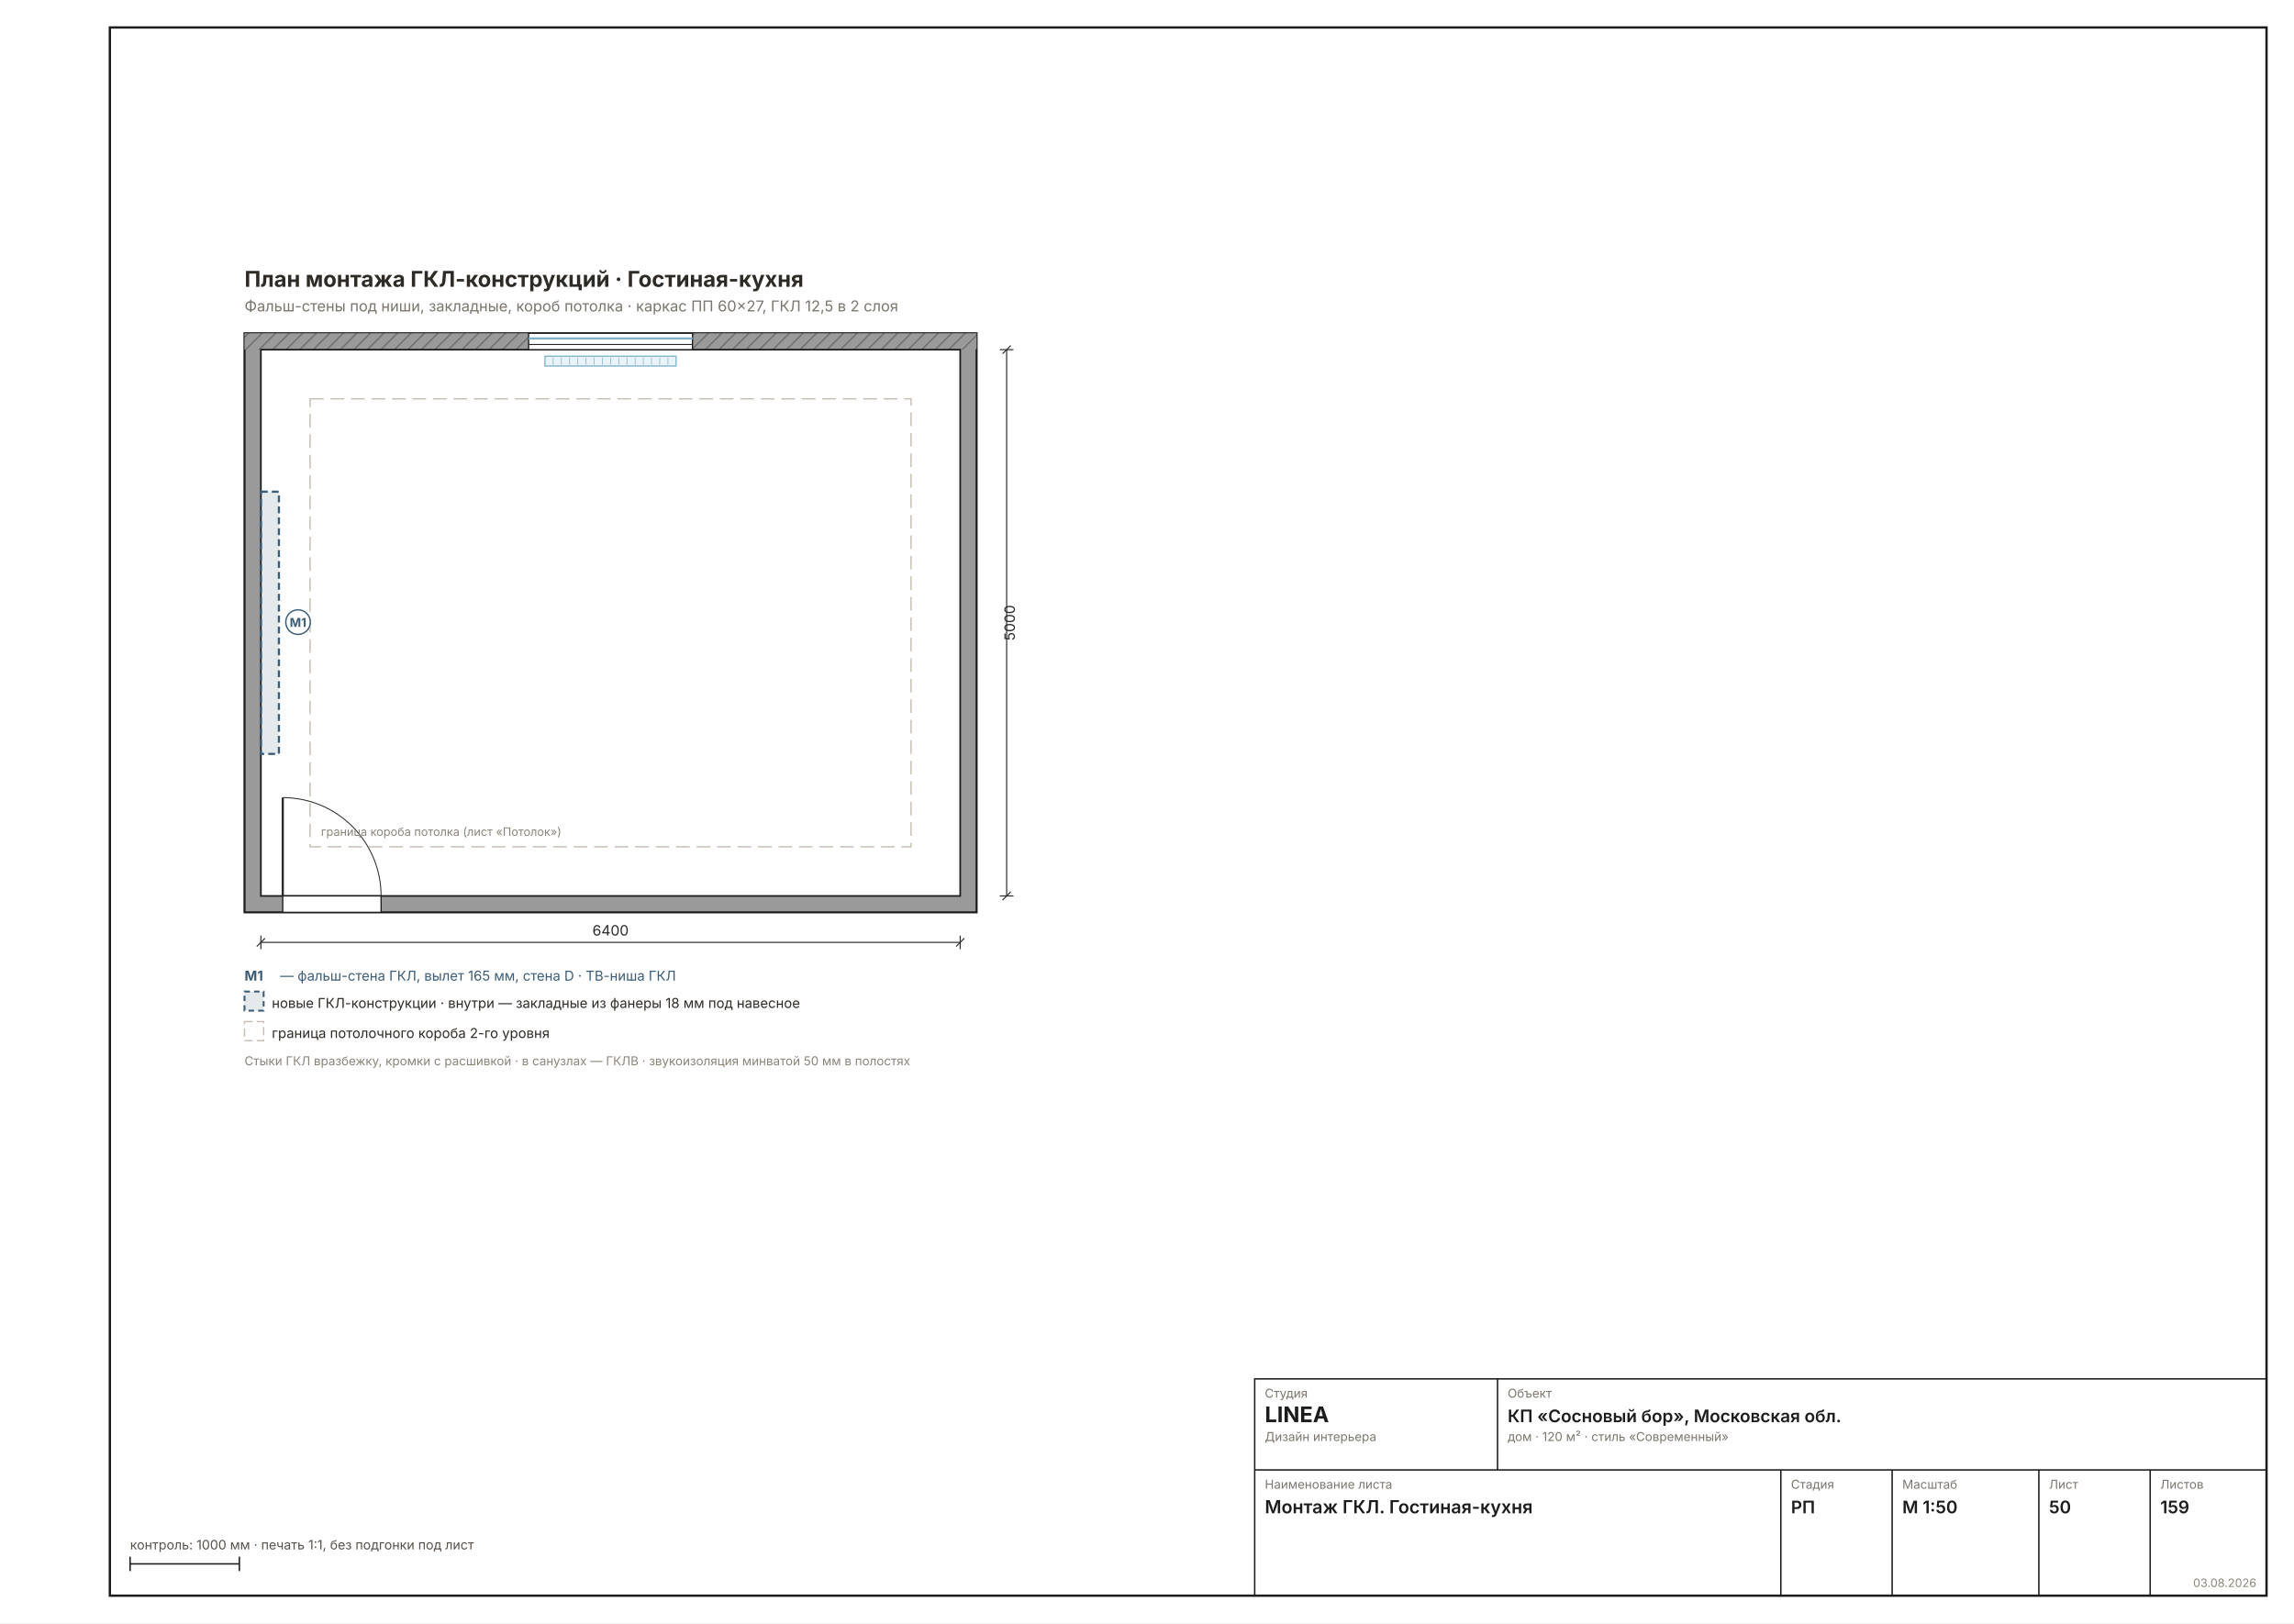
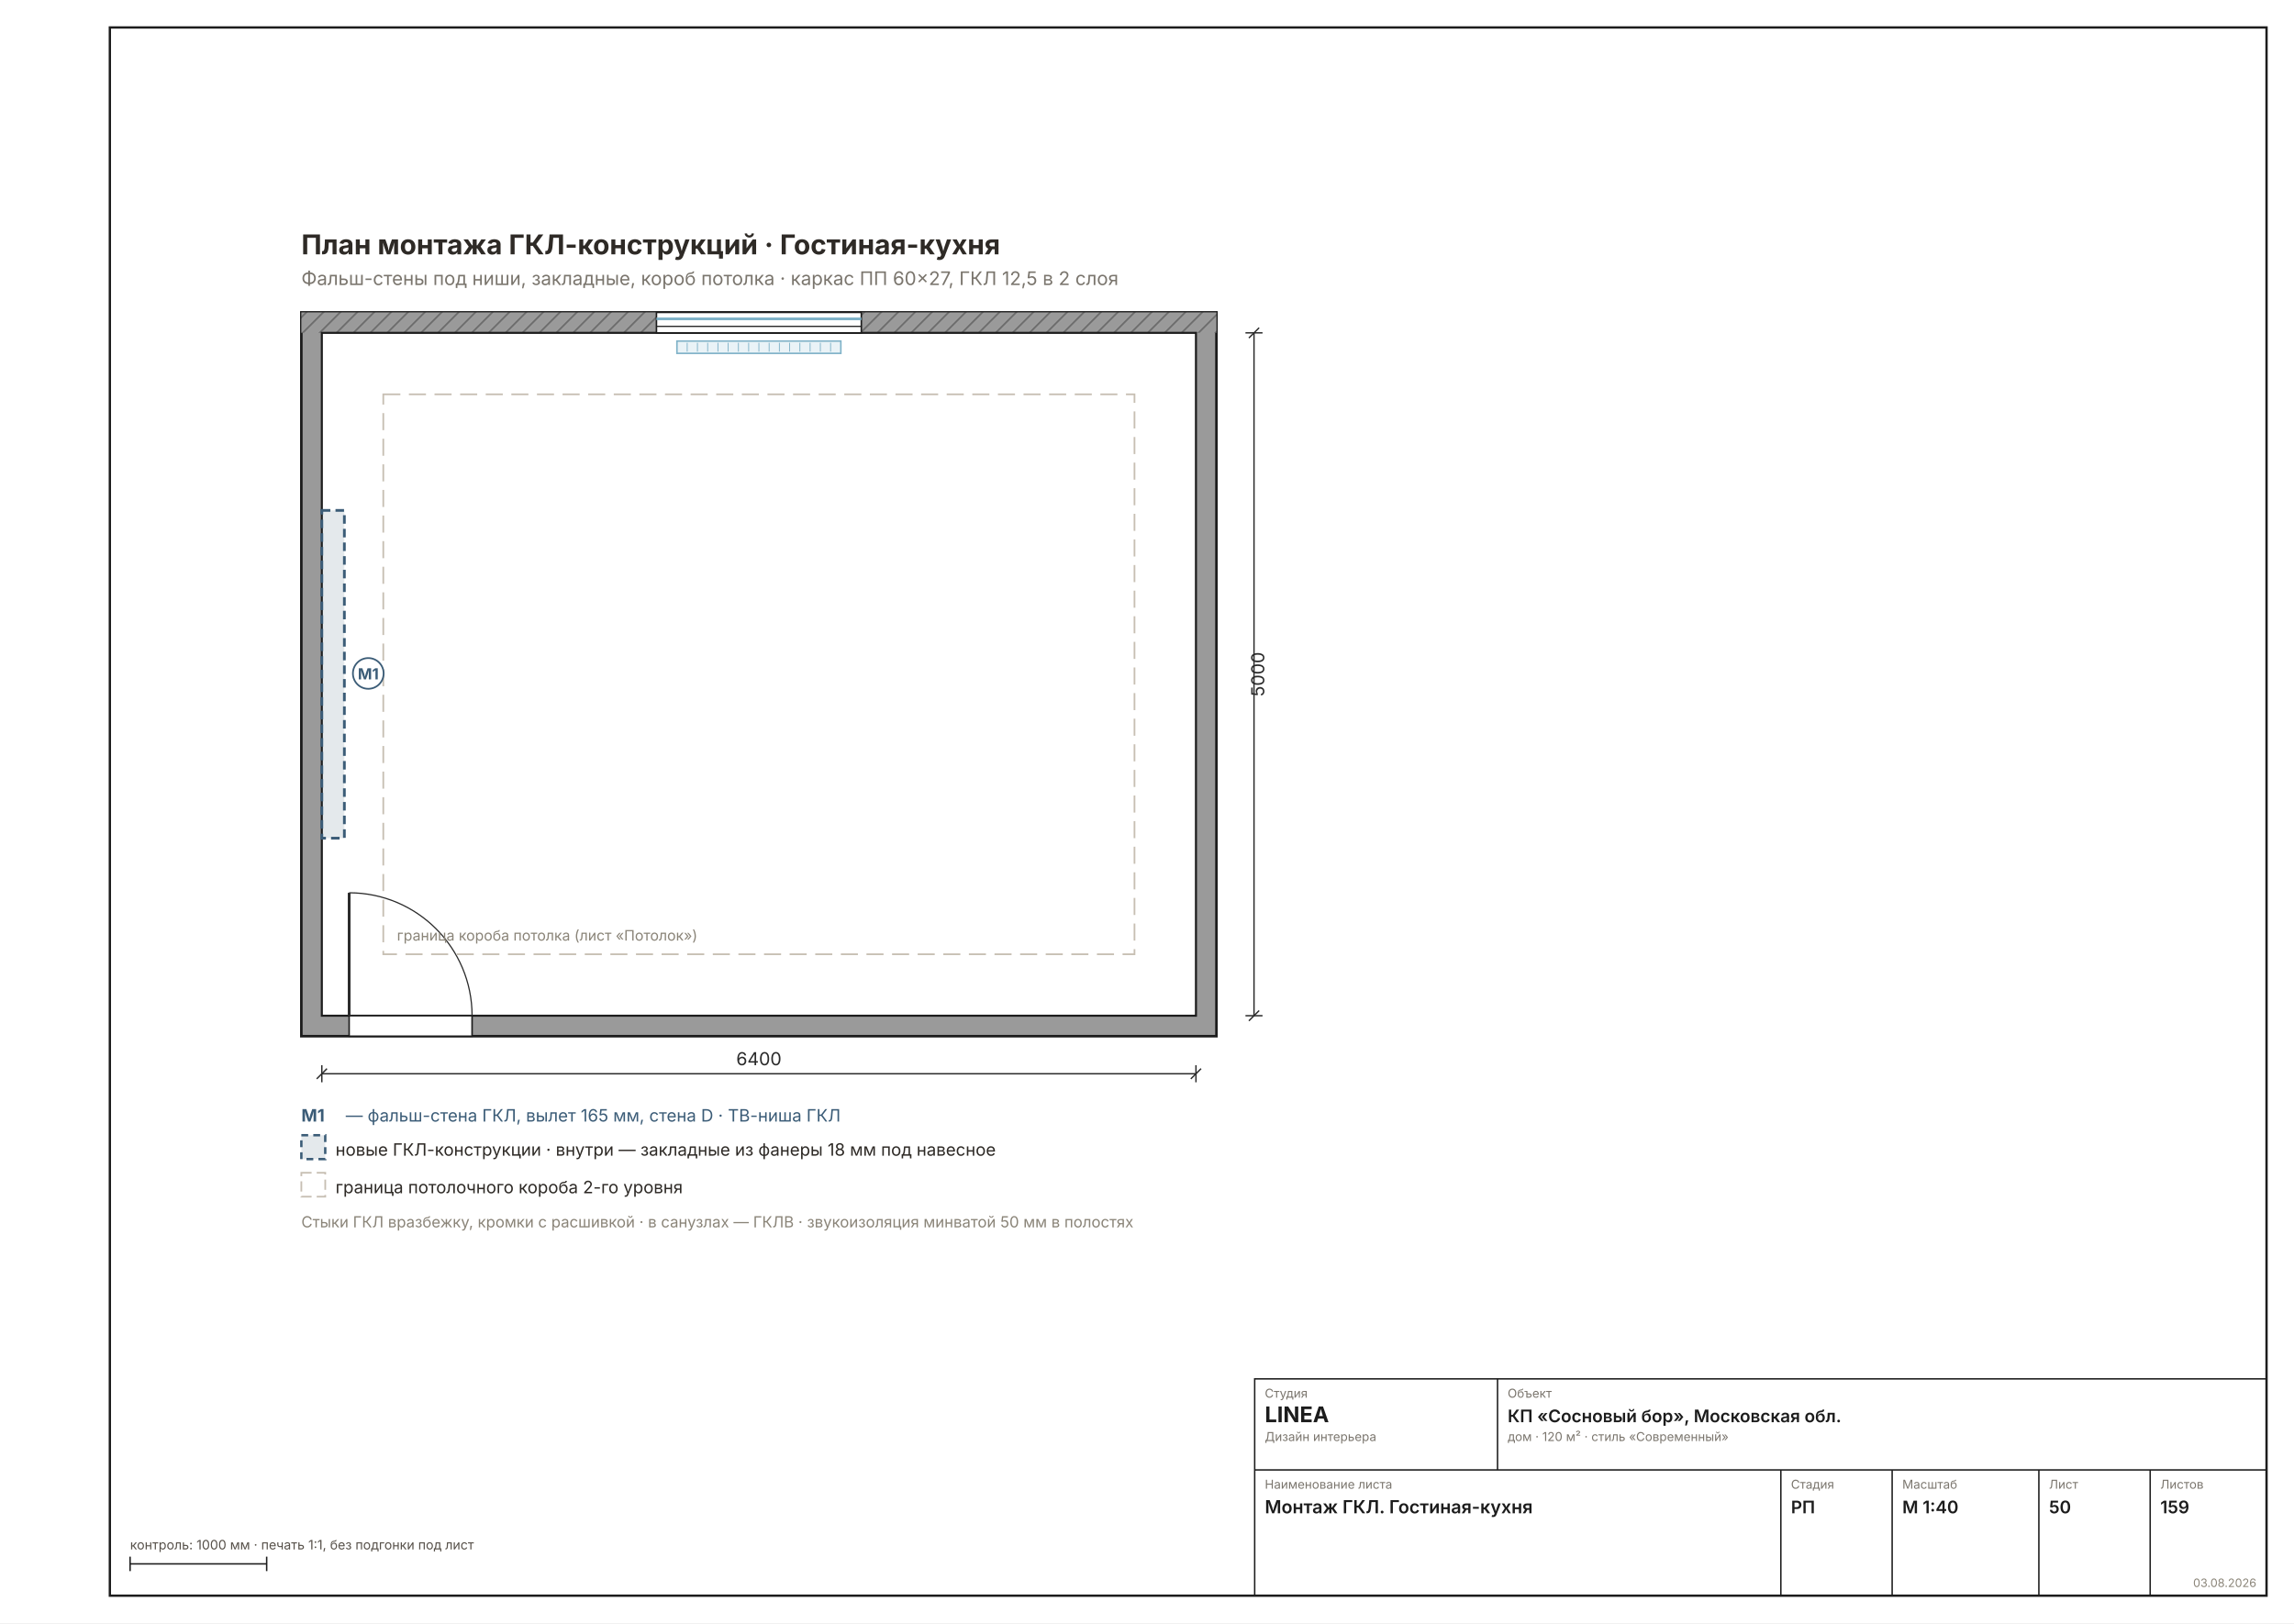
<svg xmlns="http://www.w3.org/2000/svg" width="1587" height="1123" viewBox="0 0 1587 1123" font-family="Inter, &quot;Helvetica Neue&quot;, Arial, sans-serif">
  <rect width="1587" height="1123" fill="#FFFFFF" />
  <rect x="76" y="19" width="1492" height="1085" fill="none" stroke="#1C1C1C" stroke-width="1.6" />
-   <g transform="translate(86 147.4249) scale(0.9449)">
+   <g transform="translate(104.5354 112.1882) scale(1.1811)">
    <defs>
      <pattern id="rh50" width="7" height="7" patternUnits="userSpaceOnUse" patternTransform="rotate(45)">
        <rect width="7" height="7" fill="#9A9A9A" />
        <line x1="0" y1="0" x2="0" y2="7" stroke="#6E6E6E" stroke-width="2" />
      </pattern>
    </defs>
    <rect x="88" y="88" width="536" height="424" fill="#9A9A9A" stroke="#1C1C1C" stroke-width="1.5" />
    <rect x="88" y="88" width="536" height="12" fill="url(#rh50)" />
    <rect x="100" y="100" width="512" height="400" fill="#FFFFFF" stroke="#1C1C1C" stroke-width="1.2" />
    <rect x="296" y="88" width="120" height="12" fill="#FFFFFF" stroke="#1C1C1C" stroke-width="0.9" />
    <line x1="296" y1="91.8" x2="416" y2="91.8" stroke="#7FB2C8" stroke-width="1.6" />
    <line x1="296" y1="96.2" x2="416" y2="96.2" stroke="#1C1C1C" stroke-width="0.7" />
    <rect x="308" y="104.8" width="96" height="7.2" fill="#EAF3F7" stroke="#7FB2C8" stroke-width="0.9" />
    <line x1="314" y1="105.8" x2="314" y2="111" stroke="#7FB2C8" stroke-width="0.5" />
    <line x1="320" y1="105.8" x2="320" y2="111" stroke="#7FB2C8" stroke-width="0.5" />
    <line x1="326" y1="105.8" x2="326" y2="111" stroke="#7FB2C8" stroke-width="0.5" />
    <line x1="332" y1="105.8" x2="332" y2="111" stroke="#7FB2C8" stroke-width="0.5" />
    <line x1="338" y1="105.8" x2="338" y2="111" stroke="#7FB2C8" stroke-width="0.5" />
    <line x1="344" y1="105.8" x2="344" y2="111" stroke="#7FB2C8" stroke-width="0.5" />
    <line x1="350" y1="105.8" x2="350" y2="111" stroke="#7FB2C8" stroke-width="0.5" />
    <line x1="356" y1="105.8" x2="356" y2="111" stroke="#7FB2C8" stroke-width="0.5" />
    <line x1="362" y1="105.8" x2="362" y2="111" stroke="#7FB2C8" stroke-width="0.5" />
    <line x1="368" y1="105.8" x2="368" y2="111" stroke="#7FB2C8" stroke-width="0.5" />
    <line x1="374" y1="105.8" x2="374" y2="111" stroke="#7FB2C8" stroke-width="0.5" />
    <line x1="380" y1="105.8" x2="380" y2="111" stroke="#7FB2C8" stroke-width="0.5" />
    <line x1="386" y1="105.8" x2="386" y2="111" stroke="#7FB2C8" stroke-width="0.5" />
    <line x1="392" y1="105.8" x2="392" y2="111" stroke="#7FB2C8" stroke-width="0.5" />
    <line x1="398" y1="105.8" x2="398" y2="111" stroke="#7FB2C8" stroke-width="0.5" />
    <rect x="116" y="500" width="72" height="12" fill="#FFFFFF" stroke="#1C1C1C" stroke-width="0.9" />
    <line x1="116" y1="500" x2="116" y2="428" stroke="#2A2A2A" stroke-width="1.6" />
    <path d="M 188 500 A 72 72 0 0 0 116 428" fill="none" stroke="#2A2A2A" stroke-width="0.7" />
    <rect x="136" y="136" width="440" height="328" fill="none" stroke="#C7BFB3" stroke-width="1" stroke-dasharray="10 5" />
    <text x="144" y="456" font-size="8.5" fill="#8A8478">граница короба потолка (лист «Потолок»)</text>
    <rect x="100" y="204" width="13.2" height="192" fill="#3B5C7722" stroke="#3B5C77" stroke-width="1.6" stroke-dasharray="5 3" />
    <circle cx="127.2" cy="299.5" r="9" fill="#FFFFFFE6" stroke="#3B5C77" stroke-width="1" />
    <text x="127.2" y="303" font-size="9" font-weight="700" fill="#3B5C77" text-anchor="middle">М1</text>
    <text x="88" y="54" font-size="16" font-weight="700" fill="#2E2A26">План монтажа ГКЛ-конструкций · Гостиная-кухня</text>
    <text x="88" y="72" font-size="11" fill="#7A756D">Фальш-стены под ниши, закладные, короб потолка · каркас ПП 60×27, ГКЛ 12,5 в 2 слоя</text>
    <g stroke="#2A2A2A" stroke-width="0.8" fill="none">
      <line x1="100" y1="534" x2="612" y2="534" />
      <line x1="100" y1="529" x2="100" y2="539" />
      <line x1="612" y1="529" x2="612" y2="539" />
      <line x1="97" y1="537" x2="103" y2="531" />
      <line x1="609" y1="537" x2="615" y2="531" />
    </g>
    <text x="356" y="529" font-size="10.5" fill="#2A2A2A" text-anchor="middle">6400</text>
    <g stroke="#2A2A2A" stroke-width="0.8" fill="none">
      <line x1="646" y1="100" x2="646" y2="500" />
      <line x1="641" y1="100" x2="651" y2="100" />
      <line x1="641" y1="500" x2="651" y2="500" />
      <line x1="643" y1="103" x2="649" y2="97" />
      <line x1="643" y1="503" x2="649" y2="497" />
    </g>
    <text x="652" y="300" font-size="10.5" fill="#2A2A2A" transform="rotate(-90 652 300)" text-anchor="middle">5000</text>
    <text x="88" y="562" font-size="10" font-weight="700" fill="#3B5C77">М1</text>
    <text x="114" y="562" font-size="10" fill="#3B5C77">— фальш-стена ГКЛ, вылет 165 мм, стена D · ТВ-ниша ГКЛ</text>
    <g font-size="10" fill="#2E2A26">
      <rect x="88" y="570" width="14" height="14" fill="#3B5C7722" stroke="#3B5C77" stroke-width="1.4" stroke-dasharray="4 3" />
      <text x="108" y="582">новые ГКЛ-конструкции · внутри — закладные из фанеры 18 мм под навесное</text>
      <rect x="88" y="592" width="14" height="14" fill="none" stroke="#C7BFB3" stroke-width="1" stroke-dasharray="6 3" />
      <text x="108" y="604">граница потолочного короба 2-го уровня</text>
    </g>
    <text x="88" y="624" font-size="9" fill="#8A8478">Стыки ГКЛ вразбежку, кромки с расшивкой · в санузлах — ГКЛВ · звукоизоляция минватой 50 мм в полостях</text>
  </g>
  <g stroke="#1C1C1C" stroke-width="1" fill="none">
    <rect x="868" y="954" width="700" height="150" />
    <line x1="868" y1="1017" x2="1568" y2="1017" />
    <line x1="1036" y1="954" x2="1036" y2="1017" />
    <line x1="1232" y1="1017" x2="1232" y2="1104" />
    <line x1="1309" y1="1017" x2="1309" y2="1104" />
    <line x1="1410.5" y1="1017" x2="1410.5" y2="1104" />
    <line x1="1487.5" y1="1017" x2="1487.5" y2="1104" />
  </g>
  <text x="875" y="967" font-size="8.5" fill="#7A756D">Студия</text>
  <text x="875" y="984" font-size="15" font-weight="700" fill="#1C1C1C">LINEA</text>
  <text x="875" y="997" font-size="8.5" fill="#7A756D">Дизайн интерьера</text>
  <text x="1043" y="967" font-size="8.5" fill="#7A756D">Объект</text>
  <text x="1043" y="984" font-size="12" font-weight="600" fill="#1C1C1C">КП «Сосновый бор», Московская обл.</text>
  <text x="1043" y="997" font-size="8.5" fill="#7A756D">дом · 120 м² · стиль «Современный»</text>
  <text x="875" y="1030" font-size="8.5" fill="#7A756D">Наименование листа</text>
  <text x="875" y="1047" font-size="12.5" font-weight="600" fill="#1C1C1C">Монтаж ГКЛ. Гостиная-кухня</text>
  <text x="1239" y="1030" font-size="8.5" fill="#7A756D">Стадия</text>
  <text x="1239" y="1047" font-size="12" font-weight="600" fill="#1C1C1C">РП</text>
  <text x="1316" y="1030" font-size="8.5" fill="#7A756D">Масштаб</text>
-   <text x="1316" y="1047" font-size="12" font-weight="600" fill="#1C1C1C">М 1:50</text>
+   <text x="1316" y="1047" font-size="12" font-weight="600" fill="#1C1C1C">М 1:40</text>
  <text x="1417.5" y="1030" font-size="8.5" fill="#7A756D">Лист</text>
  <text x="1417.5" y="1047" font-size="12" font-weight="600" fill="#1C1C1C">50</text>
  <text x="1494.5" y="1030" font-size="8.5" fill="#7A756D">Листов</text>
  <text x="1494.5" y="1047" font-size="12" font-weight="600" fill="#1C1C1C">159</text>
  <text x="1561" y="1098" font-size="8" fill="#8A8478" text-anchor="end">03.08.2026</text>
  <g stroke="#1C1C1C" stroke-width="1">
-     <line x1="90" y1="1082" x2="165.592" y2="1082" />
+     <line x1="90" y1="1082" x2="184.488" y2="1082" />
    <line x1="90" y1="1077" x2="90" y2="1087" />
-     <line x1="165.592" y1="1077" x2="165.592" y2="1087" />
+     <line x1="184.488" y1="1077" x2="184.488" y2="1087" />
  </g>
  <text x="90" y="1072" font-size="9" fill="#57514A">контроль: 1000 мм · печать 1:1, без подгонки под лист</text>
</svg>
